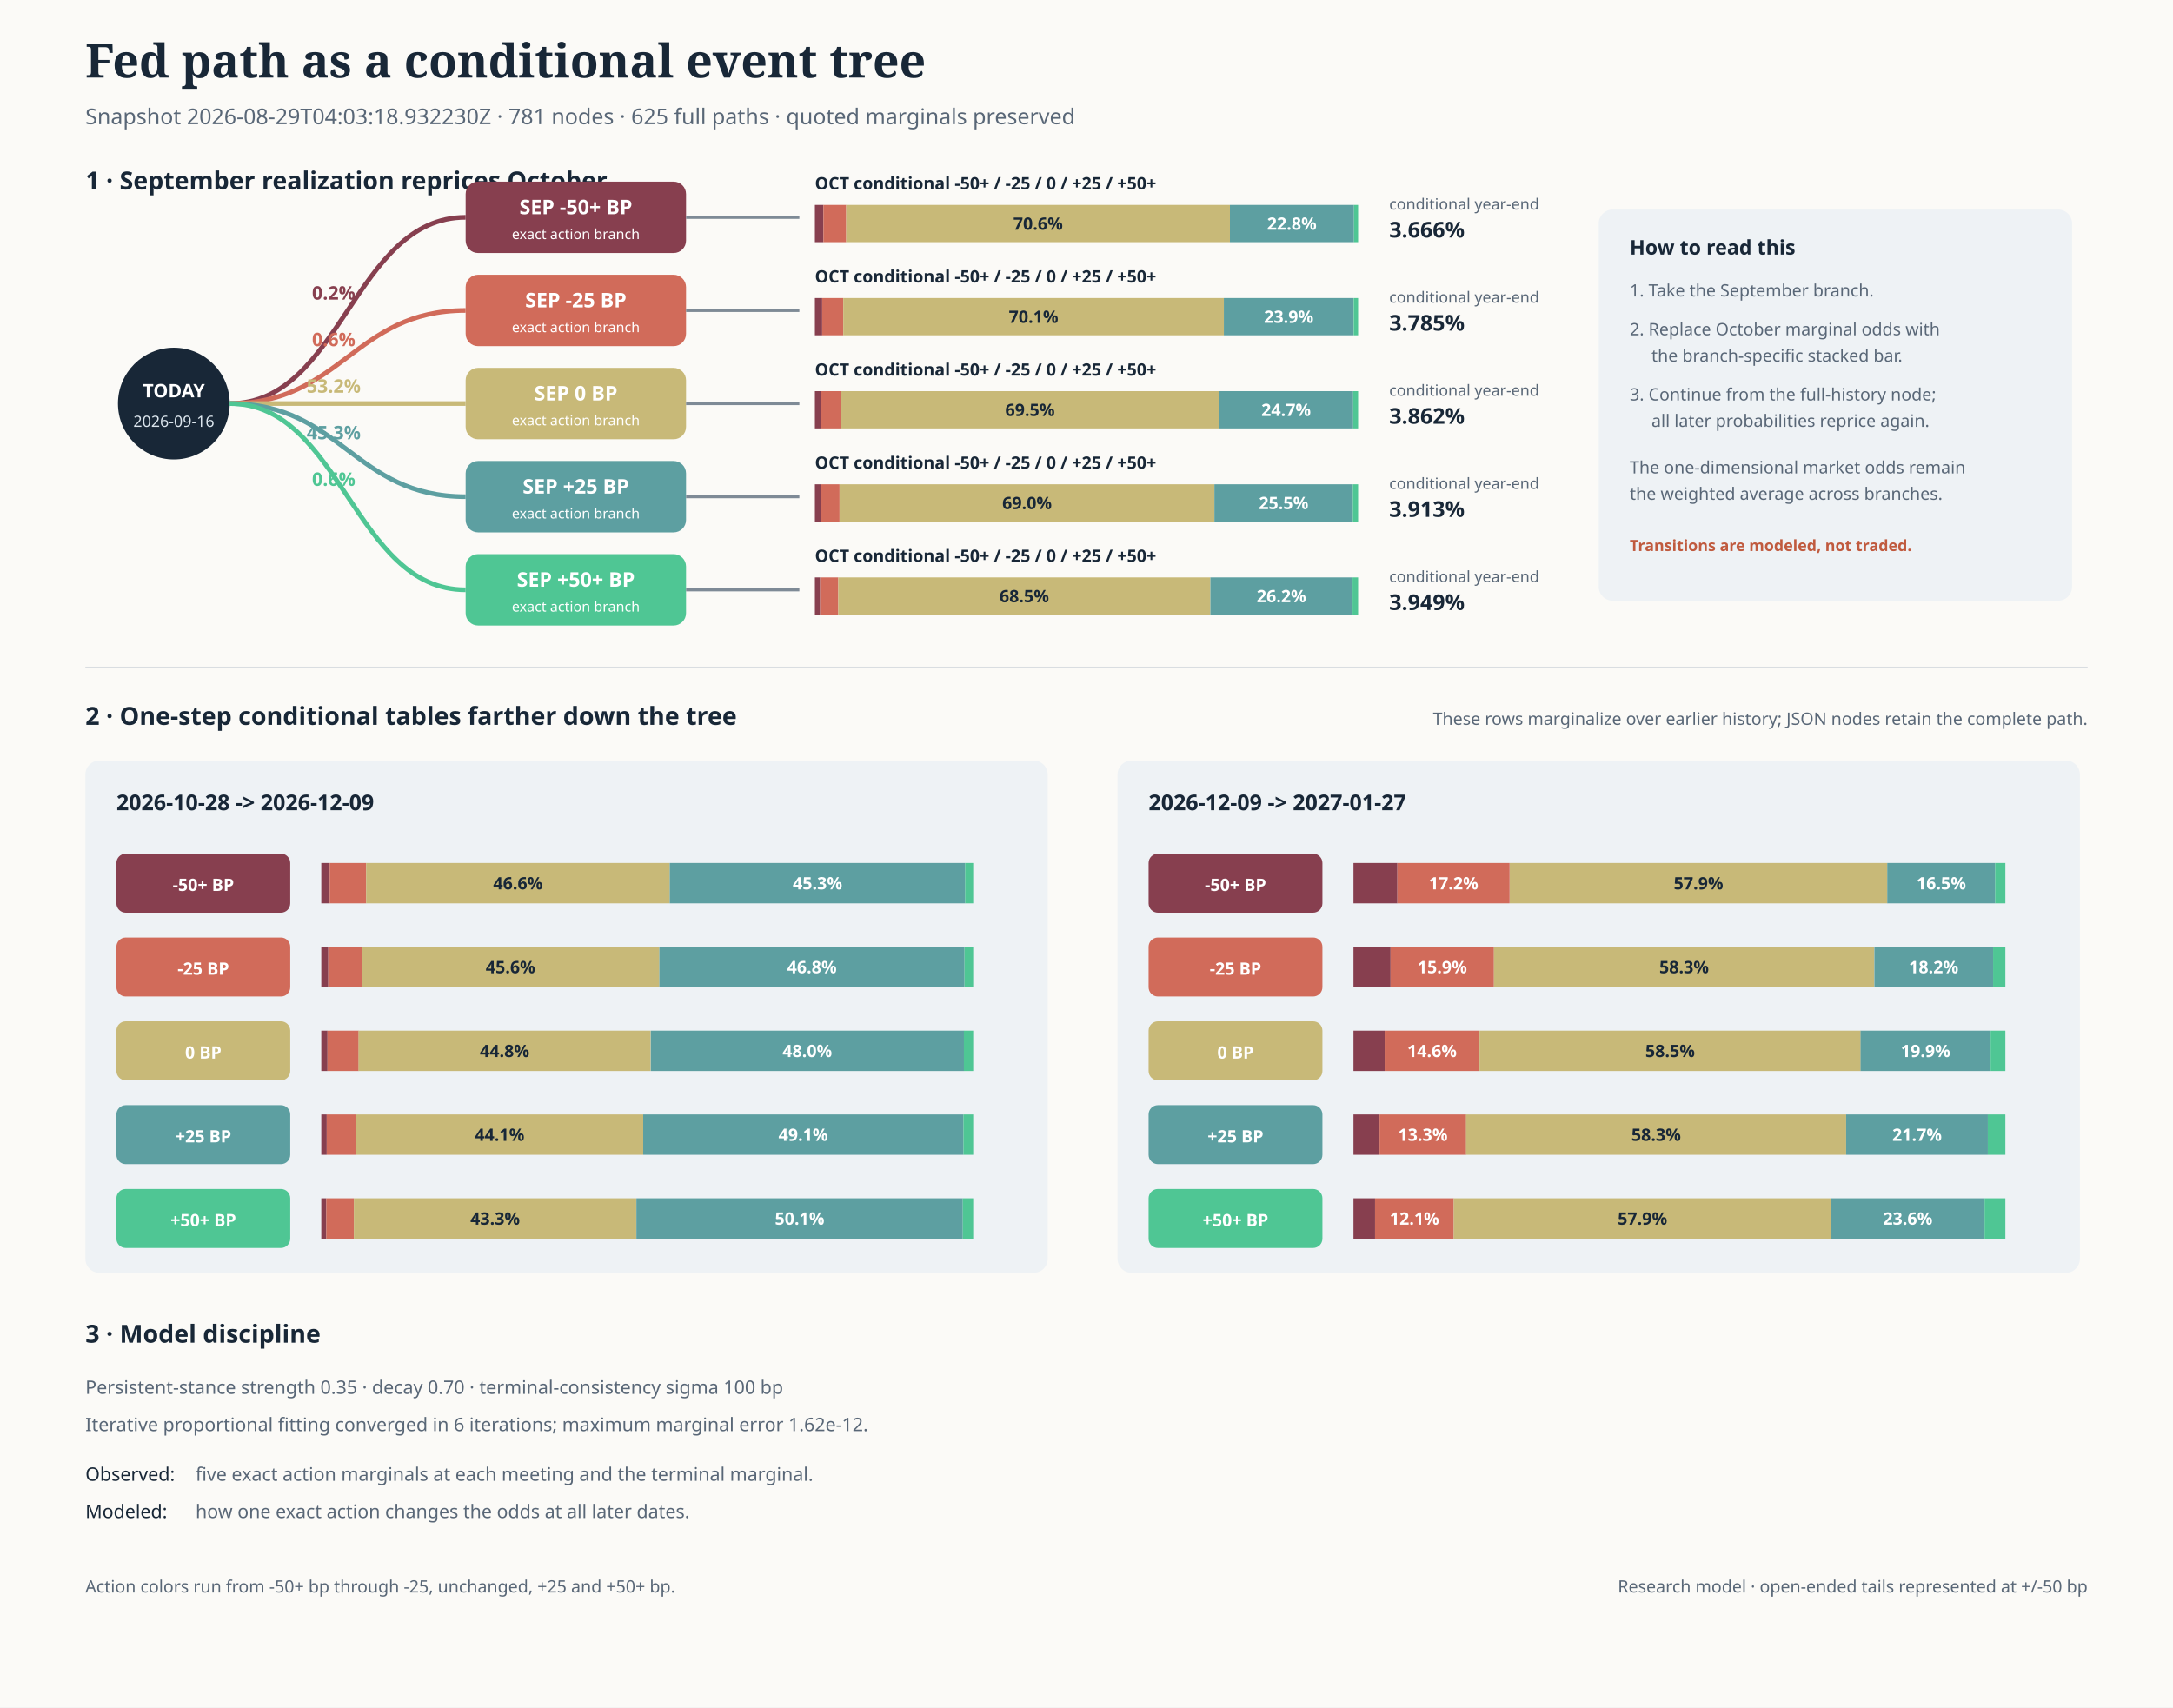
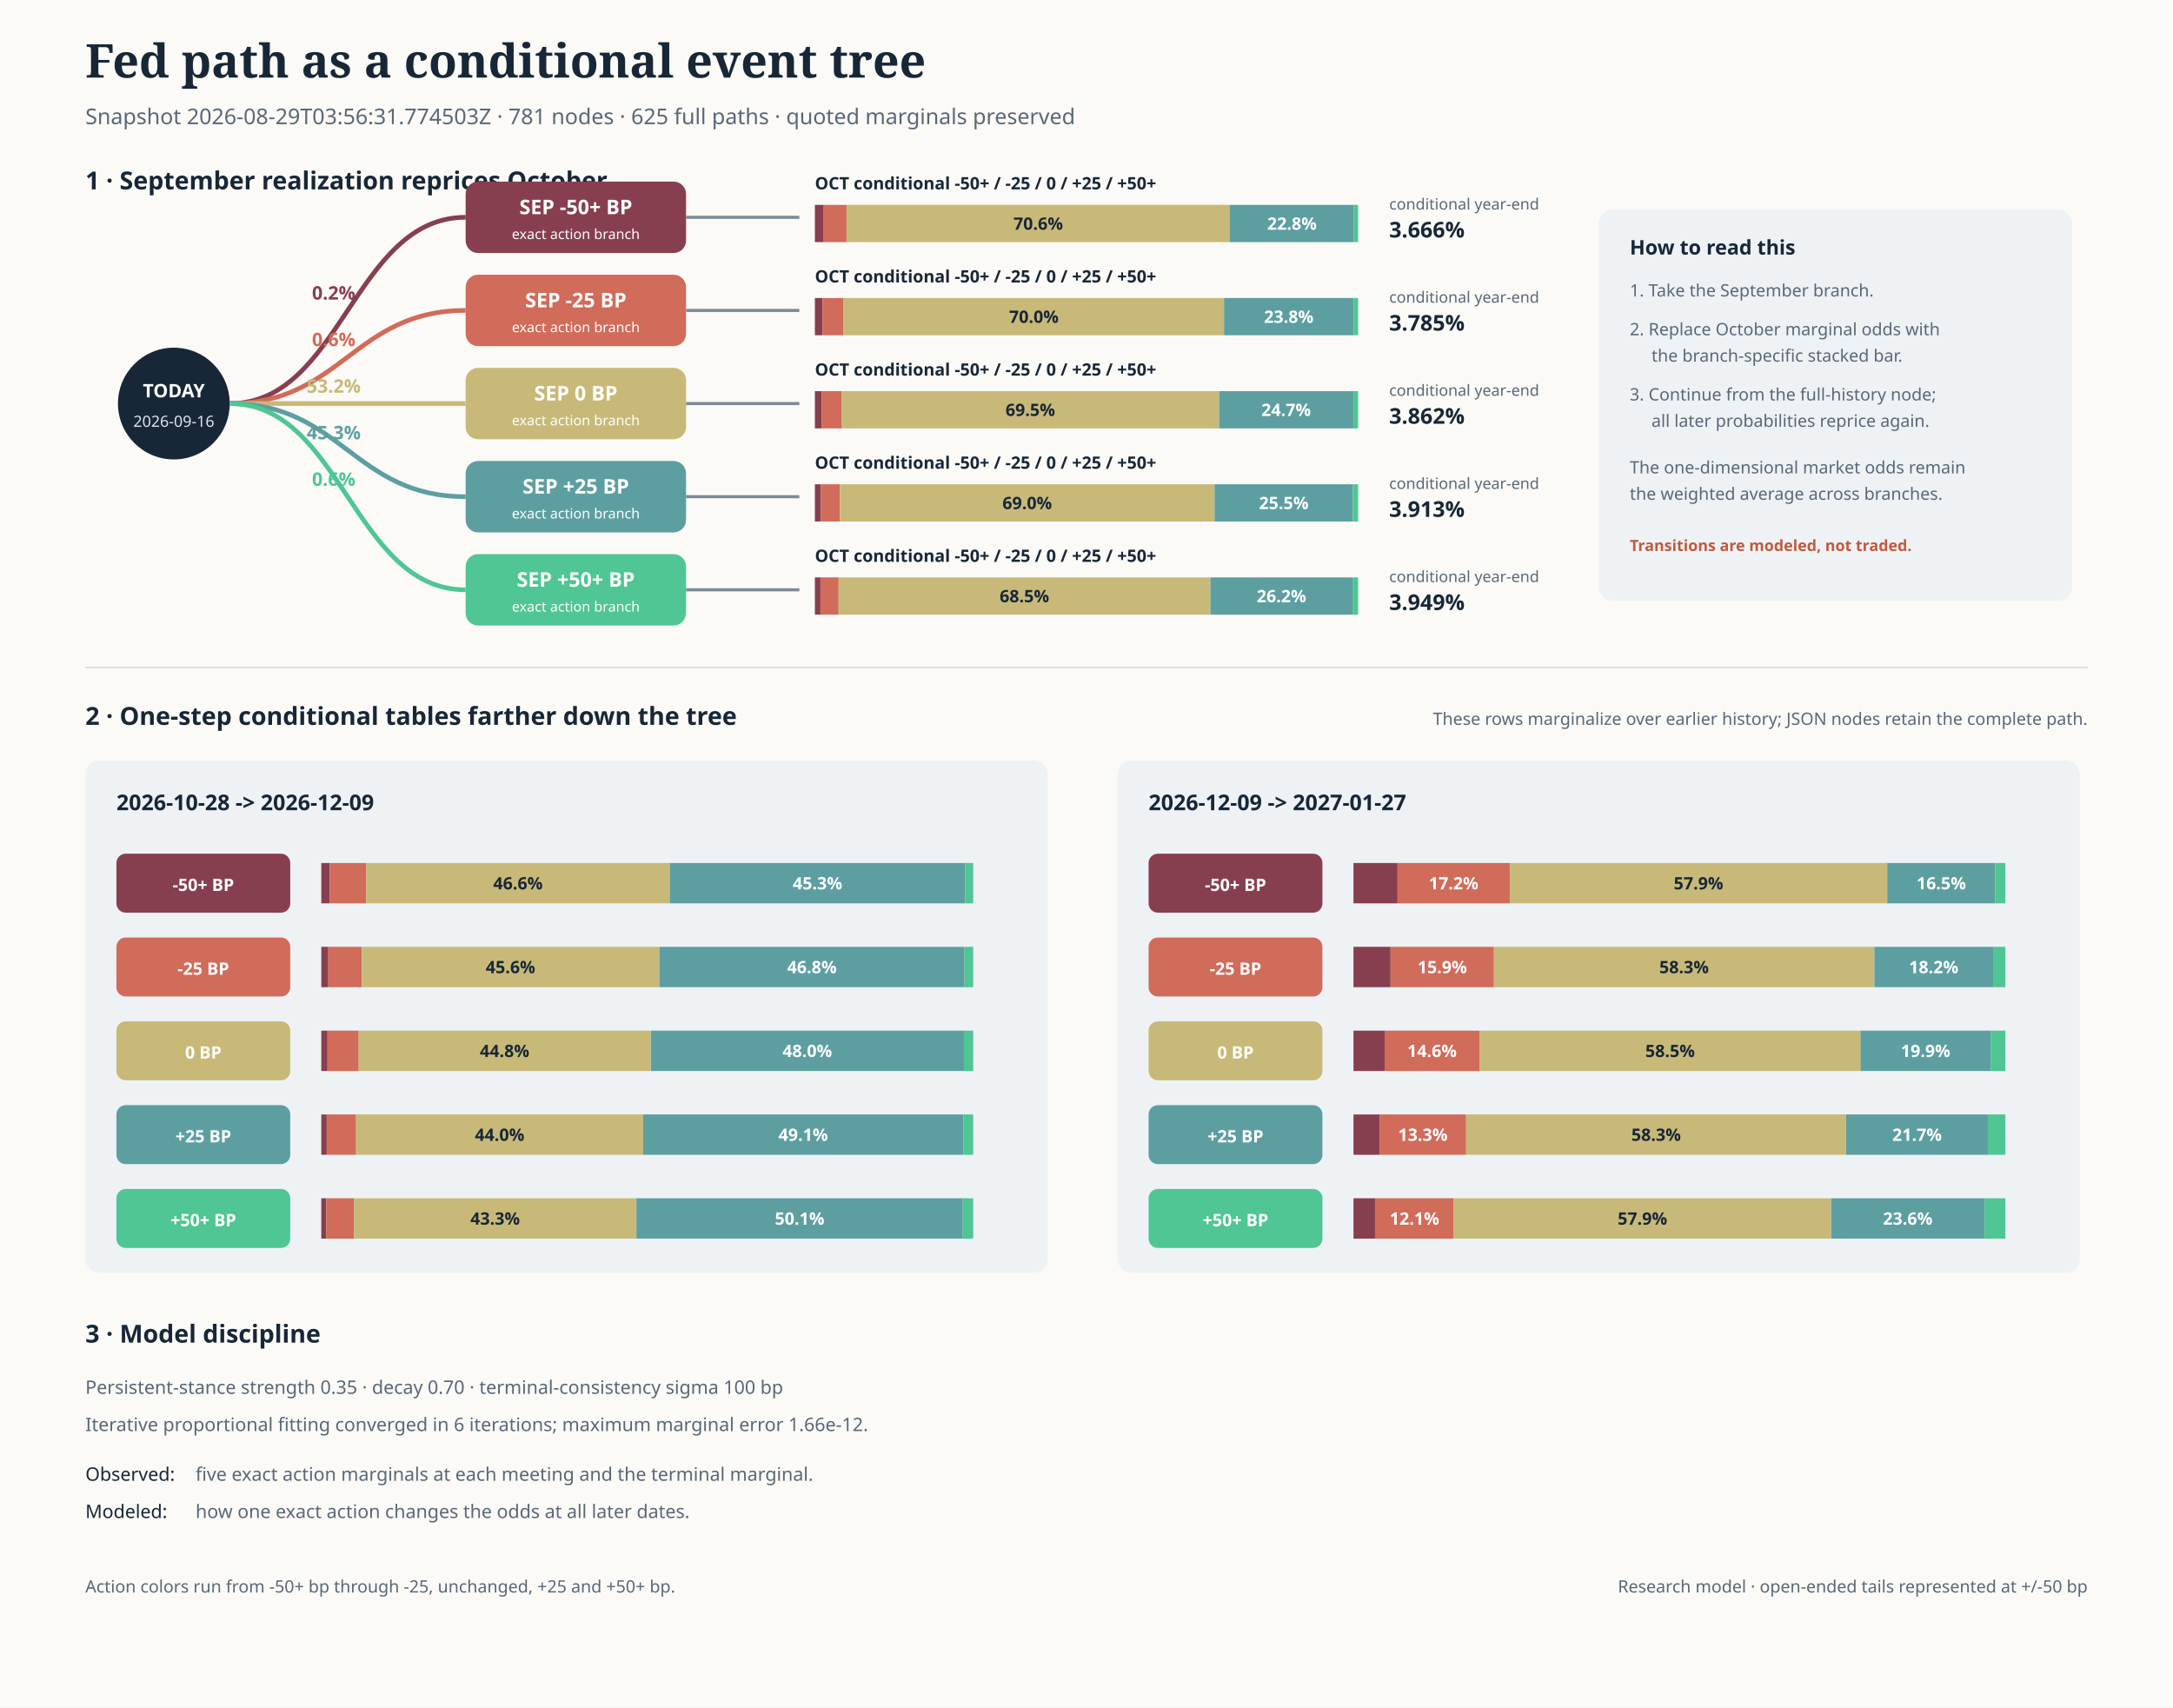
<svg xmlns="http://www.w3.org/2000/svg" width="1400" height="1100" viewBox="0 0 1400 1100" role="img" aria-labelledby="title desc">
  <rect width="100%" height="100%" fill="#fbfaf7" />
  <text x="55" y="50" font-family="Georgia, serif" font-size="30" font-weight="700" fill="#182737">Fed path as a conditional event tree</text>
-   <text x="55" y="80" font-family="system-ui, sans-serif" font-size="14" fill="#596777">Snapshot 2026-08-29T04:03:18.932230Z · 781 nodes · 625 full paths · quoted marginals preserved</text>
+   <text x="55" y="80" font-family="system-ui, sans-serif" font-size="14" fill="#596777">Snapshot 2026-08-29T03:56:31.774503Z · 781 nodes · 625 full paths · quoted marginals preserved</text>
  <text x="55" y="122" font-family="system-ui, sans-serif" font-size="16" font-weight="650" fill="#182737">1 · September realization reprices October</text>
  <circle cx="112" cy="260" r="36" fill="#182737" />
  <text x="112" y="256" text-anchor="middle" font-family="system-ui, sans-serif" font-size="12" font-weight="700" fill="#ffffff">TODAY</text>
  <text x="112" y="275" text-anchor="middle" font-family="system-ui, sans-serif" font-size="10" fill="#dbe5ed">2026-09-16</text>
  <path d="M 148 260 C 220 260, 228 140.0, 300 140.0" fill="none" stroke="#873f4f" stroke-width="3" />
  <text x="215" y="193.0" text-anchor="middle" font-family="system-ui, sans-serif" font-size="12" font-weight="650" fill="#873f4f">0.2%</text>
  <rect x="300" y="117.0" width="142" height="46" rx="8" fill="#873f4f" />
  <text x="371" y="138.0" text-anchor="middle" font-family="system-ui, sans-serif" font-size="13" font-weight="700" fill="#ffffff">SEP -50+ BP</text>
  <text x="371" y="154.0" text-anchor="middle" font-family="system-ui, sans-serif" font-size="9" fill="#ffffff">exact action branch</text>
  <line x1="442" y1="140.0" x2="515" y2="140.0" stroke="#7e8a96" stroke-width="2" />
  <text x="525" y="122.0" font-family="system-ui, sans-serif" font-size="11" font-weight="650" fill="#182737">OCT conditional -50+ / -25 / 0 / +25 / +50+</text>
-   <rect data-conditional-bar="sep-down_50plus-oct-down_50plus" x="525.0" y="132.0" width="5.5" height="24.0" fill="#873f4f" />
-   <rect data-conditional-bar="sep-down_50plus-oct-down_25" x="530.5" y="132.0" width="14.7" height="24.0" fill="#d16b5a" />
-   <rect data-conditional-bar="sep-down_50plus-oct-unchanged" x="545.2" y="132.0" width="247.2" height="24.0" fill="#c8b978" />
-   <text x="668.8" y="148.0" text-anchor="middle" font-family="system-ui, sans-serif" font-size="11" font-weight="650" fill="#182737">70.6%</text>
+   <rect data-conditional-bar="sep-down_50plus-oct-down_50plus" x="525.0" y="132.0" width="5.7" height="24.0" fill="#873f4f" />
+   <rect data-conditional-bar="sep-down_50plus-oct-down_25" x="530.7" y="132.0" width="14.7" height="24.0" fill="#d16b5a" />
+   <rect data-conditional-bar="sep-down_50plus-oct-unchanged" x="545.4" y="132.0" width="247.0" height="24.0" fill="#c8b978" />
+   <text x="668.9" y="148.0" text-anchor="middle" font-family="system-ui, sans-serif" font-size="11" font-weight="650" fill="#182737">70.6%</text>
  <rect data-conditional-bar="sep-down_50plus-oct-up_25" x="792.4" y="132.0" width="79.9" height="24.0" fill="#5d9fa1" />
-   <text x="832.3" y="148.0" text-anchor="middle" font-family="system-ui, sans-serif" font-size="11" font-weight="650" fill="#ffffff">22.8%</text>
+   <text x="832.4" y="148.0" text-anchor="middle" font-family="system-ui, sans-serif" font-size="11" font-weight="650" fill="#ffffff">22.8%</text>
  <rect data-conditional-bar="sep-down_50plus-oct-up_50plus" x="872.3" y="132.0" width="2.7" height="24.0" fill="#4fc694" />
  <text x="895" y="135.0" font-family="system-ui, sans-serif" font-size="10" fill="#596777">conditional year-end</text>
  <text x="895" y="153.0" font-family="system-ui, sans-serif" font-size="14" font-weight="700" fill="#182737">3.666%</text>
  <path d="M 148 260 C 220 260, 228 200.0, 300 200.0" fill="none" stroke="#d16b5a" stroke-width="3" />
  <text x="215" y="223.0" text-anchor="middle" font-family="system-ui, sans-serif" font-size="12" font-weight="650" fill="#d16b5a">0.6%</text>
  <rect x="300" y="177.0" width="142" height="46" rx="8" fill="#d16b5a" />
  <text x="371" y="198.0" text-anchor="middle" font-family="system-ui, sans-serif" font-size="13" font-weight="700" fill="#ffffff">SEP -25 BP</text>
  <text x="371" y="214.0" text-anchor="middle" font-family="system-ui, sans-serif" font-size="9" fill="#ffffff">exact action branch</text>
  <line x1="442" y1="200.0" x2="515" y2="200.0" stroke="#7e8a96" stroke-width="2" />
  <text x="525" y="182.0" font-family="system-ui, sans-serif" font-size="11" font-weight="650" fill="#182737">OCT conditional -50+ / -25 / 0 / +25 / +50+</text>
-   <rect data-conditional-bar="sep-down_25-oct-down_50plus" x="525.0" y="192.0" width="4.7" height="24.0" fill="#873f4f" />
-   <rect data-conditional-bar="sep-down_25-oct-down_25" x="529.7" y="192.0" width="13.6" height="24.0" fill="#d16b5a" />
-   <rect data-conditional-bar="sep-down_25-oct-unchanged" x="543.3" y="192.0" width="245.2" height="24.0" fill="#c8b978" />
-   <text x="665.9" y="208.0" text-anchor="middle" font-family="system-ui, sans-serif" font-size="11" font-weight="650" fill="#182737">70.1%</text>
-   <rect data-conditional-bar="sep-down_25-oct-up_25" x="788.5" y="192.0" width="83.5" height="24.0" fill="#5d9fa1" />
-   <text x="830.3" y="208.0" text-anchor="middle" font-family="system-ui, sans-serif" font-size="11" font-weight="650" fill="#ffffff">23.9%</text>
+   <rect data-conditional-bar="sep-down_25-oct-down_50plus" x="525.0" y="192.0" width="4.9" height="24.0" fill="#873f4f" />
+   <rect data-conditional-bar="sep-down_25-oct-down_25" x="529.9" y="192.0" width="13.6" height="24.0" fill="#d16b5a" />
+   <rect data-conditional-bar="sep-down_25-oct-unchanged" x="543.5" y="192.0" width="245.1" height="24.0" fill="#c8b978" />
+   <text x="666.1" y="208.0" text-anchor="middle" font-family="system-ui, sans-serif" font-size="11" font-weight="650" fill="#182737">70.0%</text>
+   <rect data-conditional-bar="sep-down_25-oct-up_25" x="788.6" y="192.0" width="83.5" height="24.0" fill="#5d9fa1" />
+   <text x="830.3" y="208.0" text-anchor="middle" font-family="system-ui, sans-serif" font-size="11" font-weight="650" fill="#ffffff">23.8%</text>
  <rect data-conditional-bar="sep-down_25-oct-up_50plus" x="872.1" y="192.0" width="2.9" height="24.0" fill="#4fc694" />
  <text x="895" y="195.0" font-family="system-ui, sans-serif" font-size="10" fill="#596777">conditional year-end</text>
  <text x="895" y="213.0" font-family="system-ui, sans-serif" font-size="14" font-weight="700" fill="#182737">3.785%</text>
  <path d="M 148 260 C 220 260, 228 260.0, 300 260.0" fill="none" stroke="#c8b978" stroke-width="3" />
  <text x="215" y="253.0" text-anchor="middle" font-family="system-ui, sans-serif" font-size="12" font-weight="650" fill="#c8b978">53.2%</text>
  <rect x="300" y="237.0" width="142" height="46" rx="8" fill="#c8b978" />
  <text x="371" y="258.0" text-anchor="middle" font-family="system-ui, sans-serif" font-size="13" font-weight="700" fill="#ffffff">SEP 0 BP</text>
  <text x="371" y="274.0" text-anchor="middle" font-family="system-ui, sans-serif" font-size="9" fill="#ffffff">exact action branch</text>
  <line x1="442" y1="260.0" x2="515" y2="260.0" stroke="#7e8a96" stroke-width="2" />
  <text x="525" y="242.0" font-family="system-ui, sans-serif" font-size="11" font-weight="650" fill="#182737">OCT conditional -50+ / -25 / 0 / +25 / +50+</text>
-   <rect data-conditional-bar="sep-unchanged-oct-down_50plus" x="525.0" y="252.0" width="4.1" height="24.0" fill="#873f4f" />
-   <rect data-conditional-bar="sep-unchanged-oct-down_25" x="529.1" y="252.0" width="12.8" height="24.0" fill="#d16b5a" />
-   <rect data-conditional-bar="sep-unchanged-oct-unchanged" x="542.0" y="252.0" width="243.3" height="24.0" fill="#c8b978" />
-   <text x="663.6" y="268.0" text-anchor="middle" font-family="system-ui, sans-serif" font-size="11" font-weight="650" fill="#182737">69.5%</text>
-   <rect data-conditional-bar="sep-unchanged-oct-up_25" x="785.3" y="252.0" width="86.5" height="24.0" fill="#5d9fa1" />
+   <rect data-conditional-bar="sep-unchanged-oct-down_50plus" x="525.0" y="252.0" width="4.3" height="24.0" fill="#873f4f" />
+   <rect data-conditional-bar="sep-unchanged-oct-down_25" x="529.3" y="252.0" width="12.8" height="24.0" fill="#d16b5a" />
+   <rect data-conditional-bar="sep-unchanged-oct-unchanged" x="542.1" y="252.0" width="243.2" height="24.0" fill="#c8b978" />
+   <text x="663.8" y="268.0" text-anchor="middle" font-family="system-ui, sans-serif" font-size="11" font-weight="650" fill="#182737">69.5%</text>
+   <rect data-conditional-bar="sep-unchanged-oct-up_25" x="785.4" y="252.0" width="86.5" height="24.0" fill="#5d9fa1" />
  <text x="828.6" y="268.0" text-anchor="middle" font-family="system-ui, sans-serif" font-size="11" font-weight="650" fill="#ffffff">24.7%</text>
  <rect data-conditional-bar="sep-unchanged-oct-up_50plus" x="871.8" y="252.0" width="3.2" height="24.0" fill="#4fc694" />
  <text x="895" y="255.0" font-family="system-ui, sans-serif" font-size="10" fill="#596777">conditional year-end</text>
  <text x="895" y="273.0" font-family="system-ui, sans-serif" font-size="14" font-weight="700" fill="#182737">3.862%</text>
  <path d="M 148 260 C 220 260, 228 320.0, 300 320.0" fill="none" stroke="#5d9fa1" stroke-width="3" />
  <text x="215" y="283.0" text-anchor="middle" font-family="system-ui, sans-serif" font-size="12" font-weight="650" fill="#5d9fa1">45.3%</text>
  <rect x="300" y="297.0" width="142" height="46" rx="8" fill="#5d9fa1" />
  <text x="371" y="318.0" text-anchor="middle" font-family="system-ui, sans-serif" font-size="13" font-weight="700" fill="#ffffff">SEP +25 BP</text>
  <text x="371" y="334.0" text-anchor="middle" font-family="system-ui, sans-serif" font-size="9" fill="#ffffff">exact action branch</text>
  <line x1="442" y1="320.0" x2="515" y2="320.0" stroke="#7e8a96" stroke-width="2" />
  <text x="525" y="302.0" font-family="system-ui, sans-serif" font-size="11" font-weight="650" fill="#182737">OCT conditional -50+ / -25 / 0 / +25 / +50+</text>
-   <rect data-conditional-bar="sep-up_25-oct-down_50plus" x="525.0" y="312.0" width="3.7" height="24.0" fill="#873f4f" />
-   <rect data-conditional-bar="sep-up_25-oct-down_25" x="528.7" y="312.0" width="12.2" height="24.0" fill="#d16b5a" />
-   <rect data-conditional-bar="sep-up_25-oct-unchanged" x="540.9" y="312.0" width="241.5" height="24.0" fill="#c8b978" />
-   <text x="661.7" y="328.0" text-anchor="middle" font-family="system-ui, sans-serif" font-size="11" font-weight="650" fill="#182737">69.0%</text>
-   <rect data-conditional-bar="sep-up_25-oct-up_25" x="782.4" y="312.0" width="89.2" height="24.0" fill="#5d9fa1" />
-   <text x="827.0" y="328.0" text-anchor="middle" font-family="system-ui, sans-serif" font-size="11" font-weight="650" fill="#ffffff">25.5%</text>
+   <rect data-conditional-bar="sep-up_25-oct-down_50plus" x="525.0" y="312.0" width="3.9" height="24.0" fill="#873f4f" />
+   <rect data-conditional-bar="sep-up_25-oct-down_25" x="528.9" y="312.0" width="12.2" height="24.0" fill="#d16b5a" />
+   <rect data-conditional-bar="sep-up_25-oct-unchanged" x="541.1" y="312.0" width="241.4" height="24.0" fill="#c8b978" />
+   <text x="661.8" y="328.0" text-anchor="middle" font-family="system-ui, sans-serif" font-size="11" font-weight="650" fill="#182737">69.0%</text>
+   <rect data-conditional-bar="sep-up_25-oct-up_25" x="782.5" y="312.0" width="89.1" height="24.0" fill="#5d9fa1" />
+   <text x="827.1" y="328.0" text-anchor="middle" font-family="system-ui, sans-serif" font-size="11" font-weight="650" fill="#ffffff">25.5%</text>
  <rect data-conditional-bar="sep-up_25-oct-up_50plus" x="871.6" y="312.0" width="3.4" height="24.0" fill="#4fc694" />
  <text x="895" y="315.0" font-family="system-ui, sans-serif" font-size="10" fill="#596777">conditional year-end</text>
  <text x="895" y="333.0" font-family="system-ui, sans-serif" font-size="14" font-weight="700" fill="#182737">3.913%</text>
  <path d="M 148 260 C 220 260, 228 380.0, 300 380.0" fill="none" stroke="#4fc694" stroke-width="3" />
  <text x="215" y="313.0" text-anchor="middle" font-family="system-ui, sans-serif" font-size="12" font-weight="650" fill="#4fc694">0.6%</text>
  <rect x="300" y="357.0" width="142" height="46" rx="8" fill="#4fc694" />
  <text x="371" y="378.0" text-anchor="middle" font-family="system-ui, sans-serif" font-size="13" font-weight="700" fill="#ffffff">SEP +50+ BP</text>
  <text x="371" y="394.0" text-anchor="middle" font-family="system-ui, sans-serif" font-size="9" fill="#ffffff">exact action branch</text>
  <line x1="442" y1="380.0" x2="515" y2="380.0" stroke="#7e8a96" stroke-width="2" />
  <text x="525" y="362.0" font-family="system-ui, sans-serif" font-size="11" font-weight="650" fill="#182737">OCT conditional -50+ / -25 / 0 / +25 / +50+</text>
-   <rect data-conditional-bar="sep-up_50plus-oct-down_50plus" x="525.0" y="372.0" width="3.4" height="24.0" fill="#873f4f" />
-   <rect data-conditional-bar="sep-up_50plus-oct-down_25" x="528.4" y="372.0" width="11.7" height="24.0" fill="#d16b5a" />
-   <rect data-conditional-bar="sep-up_50plus-oct-unchanged" x="540.1" y="372.0" width="239.7" height="24.0" fill="#c8b978" />
-   <text x="659.9" y="388.0" text-anchor="middle" font-family="system-ui, sans-serif" font-size="11" font-weight="650" fill="#182737">68.5%</text>
+   <rect data-conditional-bar="sep-up_50plus-oct-down_50plus" x="525.0" y="372.0" width="3.6" height="24.0" fill="#873f4f" />
+   <rect data-conditional-bar="sep-up_50plus-oct-down_25" x="528.6" y="372.0" width="11.7" height="24.0" fill="#d16b5a" />
+   <rect data-conditional-bar="sep-up_50plus-oct-unchanged" x="540.2" y="372.0" width="239.6" height="24.0" fill="#c8b978" />
+   <text x="660.0" y="388.0" text-anchor="middle" font-family="system-ui, sans-serif" font-size="11" font-weight="650" fill="#182737">68.5%</text>
  <rect data-conditional-bar="sep-up_50plus-oct-up_25" x="779.8" y="372.0" width="91.6" height="24.0" fill="#5d9fa1" />
  <text x="825.6" y="388.0" text-anchor="middle" font-family="system-ui, sans-serif" font-size="11" font-weight="650" fill="#ffffff">26.2%</text>
  <rect data-conditional-bar="sep-up_50plus-oct-up_50plus" x="871.4" y="372.0" width="3.6" height="24.0" fill="#4fc694" />
  <text x="895" y="375.0" font-family="system-ui, sans-serif" font-size="10" fill="#596777">conditional year-end</text>
  <text x="895" y="393.0" font-family="system-ui, sans-serif" font-size="14" font-weight="700" fill="#182737">3.949%</text>
  <rect x="1030" y="135" width="305" height="252" rx="9" fill="#eef2f5" />
  <text x="1050" y="164" font-family="system-ui, sans-serif" font-size="13" font-weight="700" fill="#182737">How to read this</text>
  <text x="1050" y="191" font-family="system-ui, sans-serif" font-size="11" fill="#596777">1. Take the September branch.</text>
  <text x="1050" y="216" font-family="system-ui, sans-serif" font-size="11" fill="#596777">2. Replace October marginal odds with</text>
  <text x="1064" y="233" font-family="system-ui, sans-serif" font-size="11" fill="#596777">the branch-specific stacked bar.</text>
  <text x="1050" y="258" font-family="system-ui, sans-serif" font-size="11" fill="#596777">3. Continue from the full-history node;</text>
  <text x="1064" y="275" font-family="system-ui, sans-serif" font-size="11" fill="#596777">all later probabilities reprice again.</text>
  <text x="1050" y="305" font-family="system-ui, sans-serif" font-size="11" fill="#596777">The one-dimensional market odds remain</text>
  <text x="1050" y="322" font-family="system-ui, sans-serif" font-size="11" fill="#596777">the weighted average across branches.</text>
  <text x="1050" y="355" font-family="system-ui, sans-serif" font-size="10" font-weight="650" fill="#c05a3e">Transitions are modeled, not traded.</text>
  <line x1="55" y1="430" x2="1345" y2="430" stroke="#d9dde1" />
  <text x="55" y="467" font-family="system-ui, sans-serif" font-size="16" font-weight="650" fill="#182737">2 · One-step conditional tables farther down the tree</text>
  <text x="1345" y="467" text-anchor="end" font-family="system-ui, sans-serif" font-size="11" fill="#596777">These rows marginalize over earlier history; JSON nodes retain the complete path.</text>
  <rect x="55" y="490" width="620" height="330" rx="9" fill="#eef2f5" />
  <text x="75" y="522" font-family="system-ui, sans-serif" font-size="14" font-weight="700" fill="#182737">2026-10-28 -&gt; 2026-12-09</text>
  <rect x="75" y="550" width="112" height="38" rx="6" fill="#873f4f" />
  <text x="131" y="574" text-anchor="middle" font-family="system-ui, sans-serif" font-size="11" font-weight="700" fill="#ffffff">-50+ BP</text>
  <rect data-conditional-bar="0-down_50plus-down_50plus" x="207.0" y="556.0" width="5.4" height="26.0" fill="#873f4f" />
  <rect data-conditional-bar="0-down_50plus-down_25" x="212.4" y="556.0" width="23.5" height="26.0" fill="#d16b5a" />
  <rect data-conditional-bar="0-down_50plus-unchanged" x="235.9" y="556.0" width="195.6" height="26.0" fill="#c8b978" />
  <text x="333.7" y="573.0" text-anchor="middle" font-family="system-ui, sans-serif" font-size="11" font-weight="650" fill="#182737">46.6%</text>
  <rect data-conditional-bar="0-down_50plus-up_25" x="431.5" y="556.0" width="190.3" height="26.0" fill="#5d9fa1" />
  <text x="526.7" y="573.0" text-anchor="middle" font-family="system-ui, sans-serif" font-size="11" font-weight="650" fill="#ffffff">45.3%</text>
  <rect data-conditional-bar="0-down_50plus-up_50plus" x="621.8" y="556.0" width="5.2" height="26.0" fill="#4fc694" />
  <rect x="75" y="604" width="112" height="38" rx="6" fill="#d16b5a" />
  <text x="131" y="628" text-anchor="middle" font-family="system-ui, sans-serif" font-size="11" font-weight="700" fill="#ffffff">-25 BP</text>
  <rect data-conditional-bar="0-down_25-down_50plus" x="207.0" y="610.0" width="4.5" height="26.0" fill="#873f4f" />
  <rect data-conditional-bar="0-down_25-down_25" x="211.5" y="610.0" width="21.5" height="26.0" fill="#d16b5a" />
  <rect data-conditional-bar="0-down_25-unchanged" x="233.1" y="610.0" width="191.7" height="26.0" fill="#c8b978" />
  <text x="328.9" y="627.0" text-anchor="middle" font-family="system-ui, sans-serif" font-size="11" font-weight="650" fill="#182737">45.6%</text>
  <rect data-conditional-bar="0-down_25-up_25" x="424.8" y="610.0" width="196.6" height="26.0" fill="#5d9fa1" />
  <text x="523.1" y="627.0" text-anchor="middle" font-family="system-ui, sans-serif" font-size="11" font-weight="650" fill="#ffffff">46.8%</text>
  <rect data-conditional-bar="0-down_25-up_50plus" x="621.4" y="610.0" width="5.6" height="26.0" fill="#4fc694" />
  <rect x="75" y="658" width="112" height="38" rx="6" fill="#c8b978" />
  <text x="131" y="682" text-anchor="middle" font-family="system-ui, sans-serif" font-size="11" font-weight="700" fill="#ffffff">0 BP</text>
  <rect data-conditional-bar="0-unchanged-down_50plus" x="207.0" y="664.0" width="4.0" height="26.0" fill="#873f4f" />
  <rect data-conditional-bar="0-unchanged-down_25" x="211.0" y="664.0" width="20.1" height="26.0" fill="#d16b5a" />
  <rect data-conditional-bar="0-unchanged-unchanged" x="231.0" y="664.0" width="188.2" height="26.0" fill="#c8b978" />
  <text x="325.1" y="681.0" text-anchor="middle" font-family="system-ui, sans-serif" font-size="11" font-weight="650" fill="#182737">44.8%</text>
  <rect data-conditional-bar="0-unchanged-up_25" x="419.3" y="664.0" width="201.8" height="26.0" fill="#5d9fa1" />
  <text x="520.1" y="681.0" text-anchor="middle" font-family="system-ui, sans-serif" font-size="11" font-weight="650" fill="#ffffff">48.0%</text>
  <rect data-conditional-bar="0-unchanged-up_50plus" x="621.0" y="664.0" width="6.0" height="26.0" fill="#4fc694" />
  <rect x="75" y="712" width="112" height="38" rx="6" fill="#5d9fa1" />
  <text x="131" y="736" text-anchor="middle" font-family="system-ui, sans-serif" font-size="11" font-weight="700" fill="#ffffff">+25 BP</text>
  <rect data-conditional-bar="0-up_25-down_50plus" x="207.0" y="718.0" width="3.5" height="26.0" fill="#873f4f" />
  <rect data-conditional-bar="0-up_25-down_25" x="210.5" y="718.0" width="18.9" height="26.0" fill="#d16b5a" />
  <rect data-conditional-bar="0-up_25-unchanged" x="229.4" y="718.0" width="185.0" height="26.0" fill="#c8b978" />
-   <text x="321.9" y="735.0" text-anchor="middle" font-family="system-ui, sans-serif" font-size="11" font-weight="650" fill="#182737">44.1%</text>
+   <text x="321.9" y="735.0" text-anchor="middle" font-family="system-ui, sans-serif" font-size="11" font-weight="650" fill="#182737">44.0%</text>
  <rect data-conditional-bar="0-up_25-up_25" x="414.4" y="718.0" width="206.3" height="26.0" fill="#5d9fa1" />
  <text x="517.5" y="735.0" text-anchor="middle" font-family="system-ui, sans-serif" font-size="11" font-weight="650" fill="#ffffff">49.1%</text>
  <rect data-conditional-bar="0-up_25-up_50plus" x="620.7" y="718.0" width="6.3" height="26.0" fill="#4fc694" />
  <rect x="75" y="766" width="112" height="38" rx="6" fill="#4fc694" />
  <text x="131" y="790" text-anchor="middle" font-family="system-ui, sans-serif" font-size="11" font-weight="700" fill="#ffffff">+50+ BP</text>
  <rect data-conditional-bar="0-up_50plus-down_50plus" x="207.0" y="772.0" width="3.2" height="26.0" fill="#873f4f" />
  <rect data-conditional-bar="0-up_50plus-down_25" x="210.2" y="772.0" width="17.8" height="26.0" fill="#d16b5a" />
  <rect data-conditional-bar="0-up_50plus-unchanged" x="228.0" y="772.0" width="181.9" height="26.0" fill="#c8b978" />
  <text x="319.0" y="789.0" text-anchor="middle" font-family="system-ui, sans-serif" font-size="11" font-weight="650" fill="#182737">43.3%</text>
  <rect data-conditional-bar="0-up_50plus-up_25" x="410.0" y="772.0" width="210.3" height="26.0" fill="#5d9fa1" />
  <text x="515.2" y="789.0" text-anchor="middle" font-family="system-ui, sans-serif" font-size="11" font-weight="650" fill="#ffffff">50.1%</text>
  <rect data-conditional-bar="0-up_50plus-up_50plus" x="620.3" y="772.0" width="6.7" height="26.0" fill="#4fc694" />
  <rect x="720" y="490" width="620" height="330" rx="9" fill="#eef2f5" />
  <text x="740" y="522" font-family="system-ui, sans-serif" font-size="14" font-weight="700" fill="#182737">2026-12-09 -&gt; 2027-01-27</text>
  <rect x="740" y="550" width="112" height="38" rx="6" fill="#873f4f" />
  <text x="796" y="574" text-anchor="middle" font-family="system-ui, sans-serif" font-size="11" font-weight="700" fill="#ffffff">-50+ BP</text>
-   <rect data-conditional-bar="1-down_50plus-down_50plus" x="872.0" y="556.0" width="28.3" height="26.0" fill="#873f4f" />
-   <rect data-conditional-bar="1-down_50plus-down_25" x="900.3" y="556.0" width="72.3" height="26.0" fill="#d16b5a" />
+   <rect data-conditional-bar="1-down_50plus-down_50plus" x="872.0" y="556.0" width="28.4" height="26.0" fill="#873f4f" />
+   <rect data-conditional-bar="1-down_50plus-down_25" x="900.4" y="556.0" width="72.3" height="26.0" fill="#d16b5a" />
  <text x="936.5" y="573.0" text-anchor="middle" font-family="system-ui, sans-serif" font-size="11" font-weight="650" fill="#ffffff">17.2%</text>
  <rect data-conditional-bar="1-down_50plus-unchanged" x="972.7" y="556.0" width="243.3" height="26.0" fill="#c8b978" />
  <text x="1094.3" y="573.0" text-anchor="middle" font-family="system-ui, sans-serif" font-size="11" font-weight="650" fill="#182737">57.9%</text>
  <rect data-conditional-bar="1-down_50plus-up_25" x="1215.9" y="556.0" width="69.5" height="26.0" fill="#5d9fa1" />
  <text x="1250.7" y="573.0" text-anchor="middle" font-family="system-ui, sans-serif" font-size="11" font-weight="650" fill="#ffffff">16.5%</text>
  <rect data-conditional-bar="1-down_50plus-up_50plus" x="1285.4" y="556.0" width="6.6" height="26.0" fill="#4fc694" />
  <rect x="740" y="604" width="112" height="38" rx="6" fill="#d16b5a" />
  <text x="796" y="628" text-anchor="middle" font-family="system-ui, sans-serif" font-size="11" font-weight="700" fill="#ffffff">-25 BP</text>
  <rect data-conditional-bar="1-down_25-down_50plus" x="872.0" y="610.0" width="23.9" height="26.0" fill="#873f4f" />
  <rect data-conditional-bar="1-down_25-down_25" x="895.9" y="610.0" width="66.6" height="26.0" fill="#d16b5a" />
  <text x="929.2" y="627.0" text-anchor="middle" font-family="system-ui, sans-serif" font-size="11" font-weight="650" fill="#ffffff">15.9%</text>
  <rect data-conditional-bar="1-down_25-unchanged" x="962.5" y="610.0" width="245.0" height="26.0" fill="#c8b978" />
  <text x="1085.0" y="627.0" text-anchor="middle" font-family="system-ui, sans-serif" font-size="11" font-weight="650" fill="#182737">58.3%</text>
  <rect data-conditional-bar="1-down_25-up_25" x="1207.6" y="610.0" width="76.5" height="26.0" fill="#5d9fa1" />
  <text x="1245.8" y="627.0" text-anchor="middle" font-family="system-ui, sans-serif" font-size="11" font-weight="650" fill="#ffffff">18.2%</text>
  <rect data-conditional-bar="1-down_25-up_50plus" x="1284.1" y="610.0" width="7.9" height="26.0" fill="#4fc694" />
  <rect x="740" y="658" width="112" height="38" rx="6" fill="#c8b978" />
  <text x="796" y="682" text-anchor="middle" font-family="system-ui, sans-serif" font-size="11" font-weight="700" fill="#ffffff">0 BP</text>
  <rect data-conditional-bar="1-unchanged-down_50plus" x="872.0" y="664.0" width="20.1" height="26.0" fill="#873f4f" />
  <rect data-conditional-bar="1-unchanged-down_25" x="892.1" y="664.0" width="61.1" height="26.0" fill="#d16b5a" />
  <text x="922.6" y="681.0" text-anchor="middle" font-family="system-ui, sans-serif" font-size="11" font-weight="650" fill="#ffffff">14.6%</text>
  <rect data-conditional-bar="1-unchanged-unchanged" x="953.2" y="664.0" width="245.6" height="26.0" fill="#c8b978" />
  <text x="1076.0" y="681.0" text-anchor="middle" font-family="system-ui, sans-serif" font-size="11" font-weight="650" fill="#182737">58.5%</text>
  <rect data-conditional-bar="1-unchanged-up_25" x="1198.7" y="664.0" width="83.8" height="26.0" fill="#5d9fa1" />
  <text x="1240.6" y="681.0" text-anchor="middle" font-family="system-ui, sans-serif" font-size="11" font-weight="650" fill="#ffffff">19.9%</text>
  <rect data-conditional-bar="1-unchanged-up_50plus" x="1282.5" y="664.0" width="9.5" height="26.0" fill="#4fc694" />
  <rect x="740" y="712" width="112" height="38" rx="6" fill="#5d9fa1" />
  <text x="796" y="736" text-anchor="middle" font-family="system-ui, sans-serif" font-size="11" font-weight="700" fill="#ffffff">+25 BP</text>
  <rect data-conditional-bar="1-up_25-down_50plus" x="872.0" y="718.0" width="16.8" height="26.0" fill="#873f4f" />
  <rect data-conditional-bar="1-up_25-down_25" x="888.8" y="718.0" width="55.8" height="26.0" fill="#d16b5a" />
  <text x="916.7" y="735.0" text-anchor="middle" font-family="system-ui, sans-serif" font-size="11" font-weight="650" fill="#ffffff">13.3%</text>
  <rect data-conditional-bar="1-up_25-unchanged" x="944.5" y="718.0" width="244.9" height="26.0" fill="#c8b978" />
  <text x="1067.0" y="735.0" text-anchor="middle" font-family="system-ui, sans-serif" font-size="11" font-weight="650" fill="#182737">58.3%</text>
  <rect data-conditional-bar="1-up_25-up_25" x="1189.4" y="718.0" width="91.3" height="26.0" fill="#5d9fa1" />
  <text x="1235.1" y="735.0" text-anchor="middle" font-family="system-ui, sans-serif" font-size="11" font-weight="650" fill="#ffffff">21.7%</text>
  <rect data-conditional-bar="1-up_25-up_50plus" x="1280.7" y="718.0" width="11.3" height="26.0" fill="#4fc694" />
  <rect x="740" y="766" width="112" height="38" rx="6" fill="#4fc694" />
  <text x="796" y="790" text-anchor="middle" font-family="system-ui, sans-serif" font-size="11" font-weight="700" fill="#ffffff">+50+ BP</text>
  <rect data-conditional-bar="1-up_50plus-down_50plus" x="872.0" y="772.0" width="13.9" height="26.0" fill="#873f4f" />
  <rect data-conditional-bar="1-up_50plus-down_25" x="885.9" y="772.0" width="50.7" height="26.0" fill="#d16b5a" />
  <text x="911.3" y="789.0" text-anchor="middle" font-family="system-ui, sans-serif" font-size="11" font-weight="650" fill="#ffffff">12.1%</text>
  <rect data-conditional-bar="1-up_50plus-unchanged" x="936.6" y="772.0" width="243.0" height="26.0" fill="#c8b978" />
  <text x="1058.2" y="789.0" text-anchor="middle" font-family="system-ui, sans-serif" font-size="11" font-weight="650" fill="#182737">57.9%</text>
  <rect data-conditional-bar="1-up_50plus-up_25" x="1179.7" y="772.0" width="98.9" height="26.0" fill="#5d9fa1" />
  <text x="1229.1" y="789.0" text-anchor="middle" font-family="system-ui, sans-serif" font-size="11" font-weight="650" fill="#ffffff">23.6%</text>
  <rect data-conditional-bar="1-up_50plus-up_50plus" x="1278.6" y="772.0" width="13.4" height="26.0" fill="#4fc694" />
  <text x="55" y="865" font-family="system-ui, sans-serif" font-size="16" font-weight="650" fill="#182737">3 · Model discipline</text>
  <text x="55" y="898" font-family="system-ui, sans-serif" font-size="12" fill="#596777">Persistent-stance strength 0.35 · decay 0.70 · terminal-consistency sigma 100 bp</text>
-   <text x="55" y="922" font-family="system-ui, sans-serif" font-size="12" fill="#596777">Iterative proportional fitting converged in 6 iterations; maximum marginal error 1.62e-12.</text>
+   <text x="55" y="922" font-family="system-ui, sans-serif" font-size="12" fill="#596777">Iterative proportional fitting converged in 6 iterations; maximum marginal error 1.66e-12.</text>
  <text x="55" y="954" font-family="system-ui, sans-serif" font-size="12" fill="#182737">Observed:</text>
  <text x="126" y="954" font-family="system-ui, sans-serif" font-size="12" fill="#596777">five exact action marginals at each meeting and the terminal marginal.</text>
  <text x="55" y="978" font-family="system-ui, sans-serif" font-size="12" fill="#182737">Modeled:</text>
  <text x="126" y="978" font-family="system-ui, sans-serif" font-size="12" fill="#596777">how one exact action changes the odds at all later dates.</text>
  <text x="55" y="1026" font-family="system-ui, sans-serif" font-size="11" fill="#596777">Action colors run from -50+ bp through -25, unchanged, +25 and +50+ bp.</text>
  <text x="1345" y="1026" text-anchor="end" font-family="system-ui, sans-serif" font-size="11" fill="#596777">Research model · open-ended tails represented at +/-50 bp</text>
</svg>
